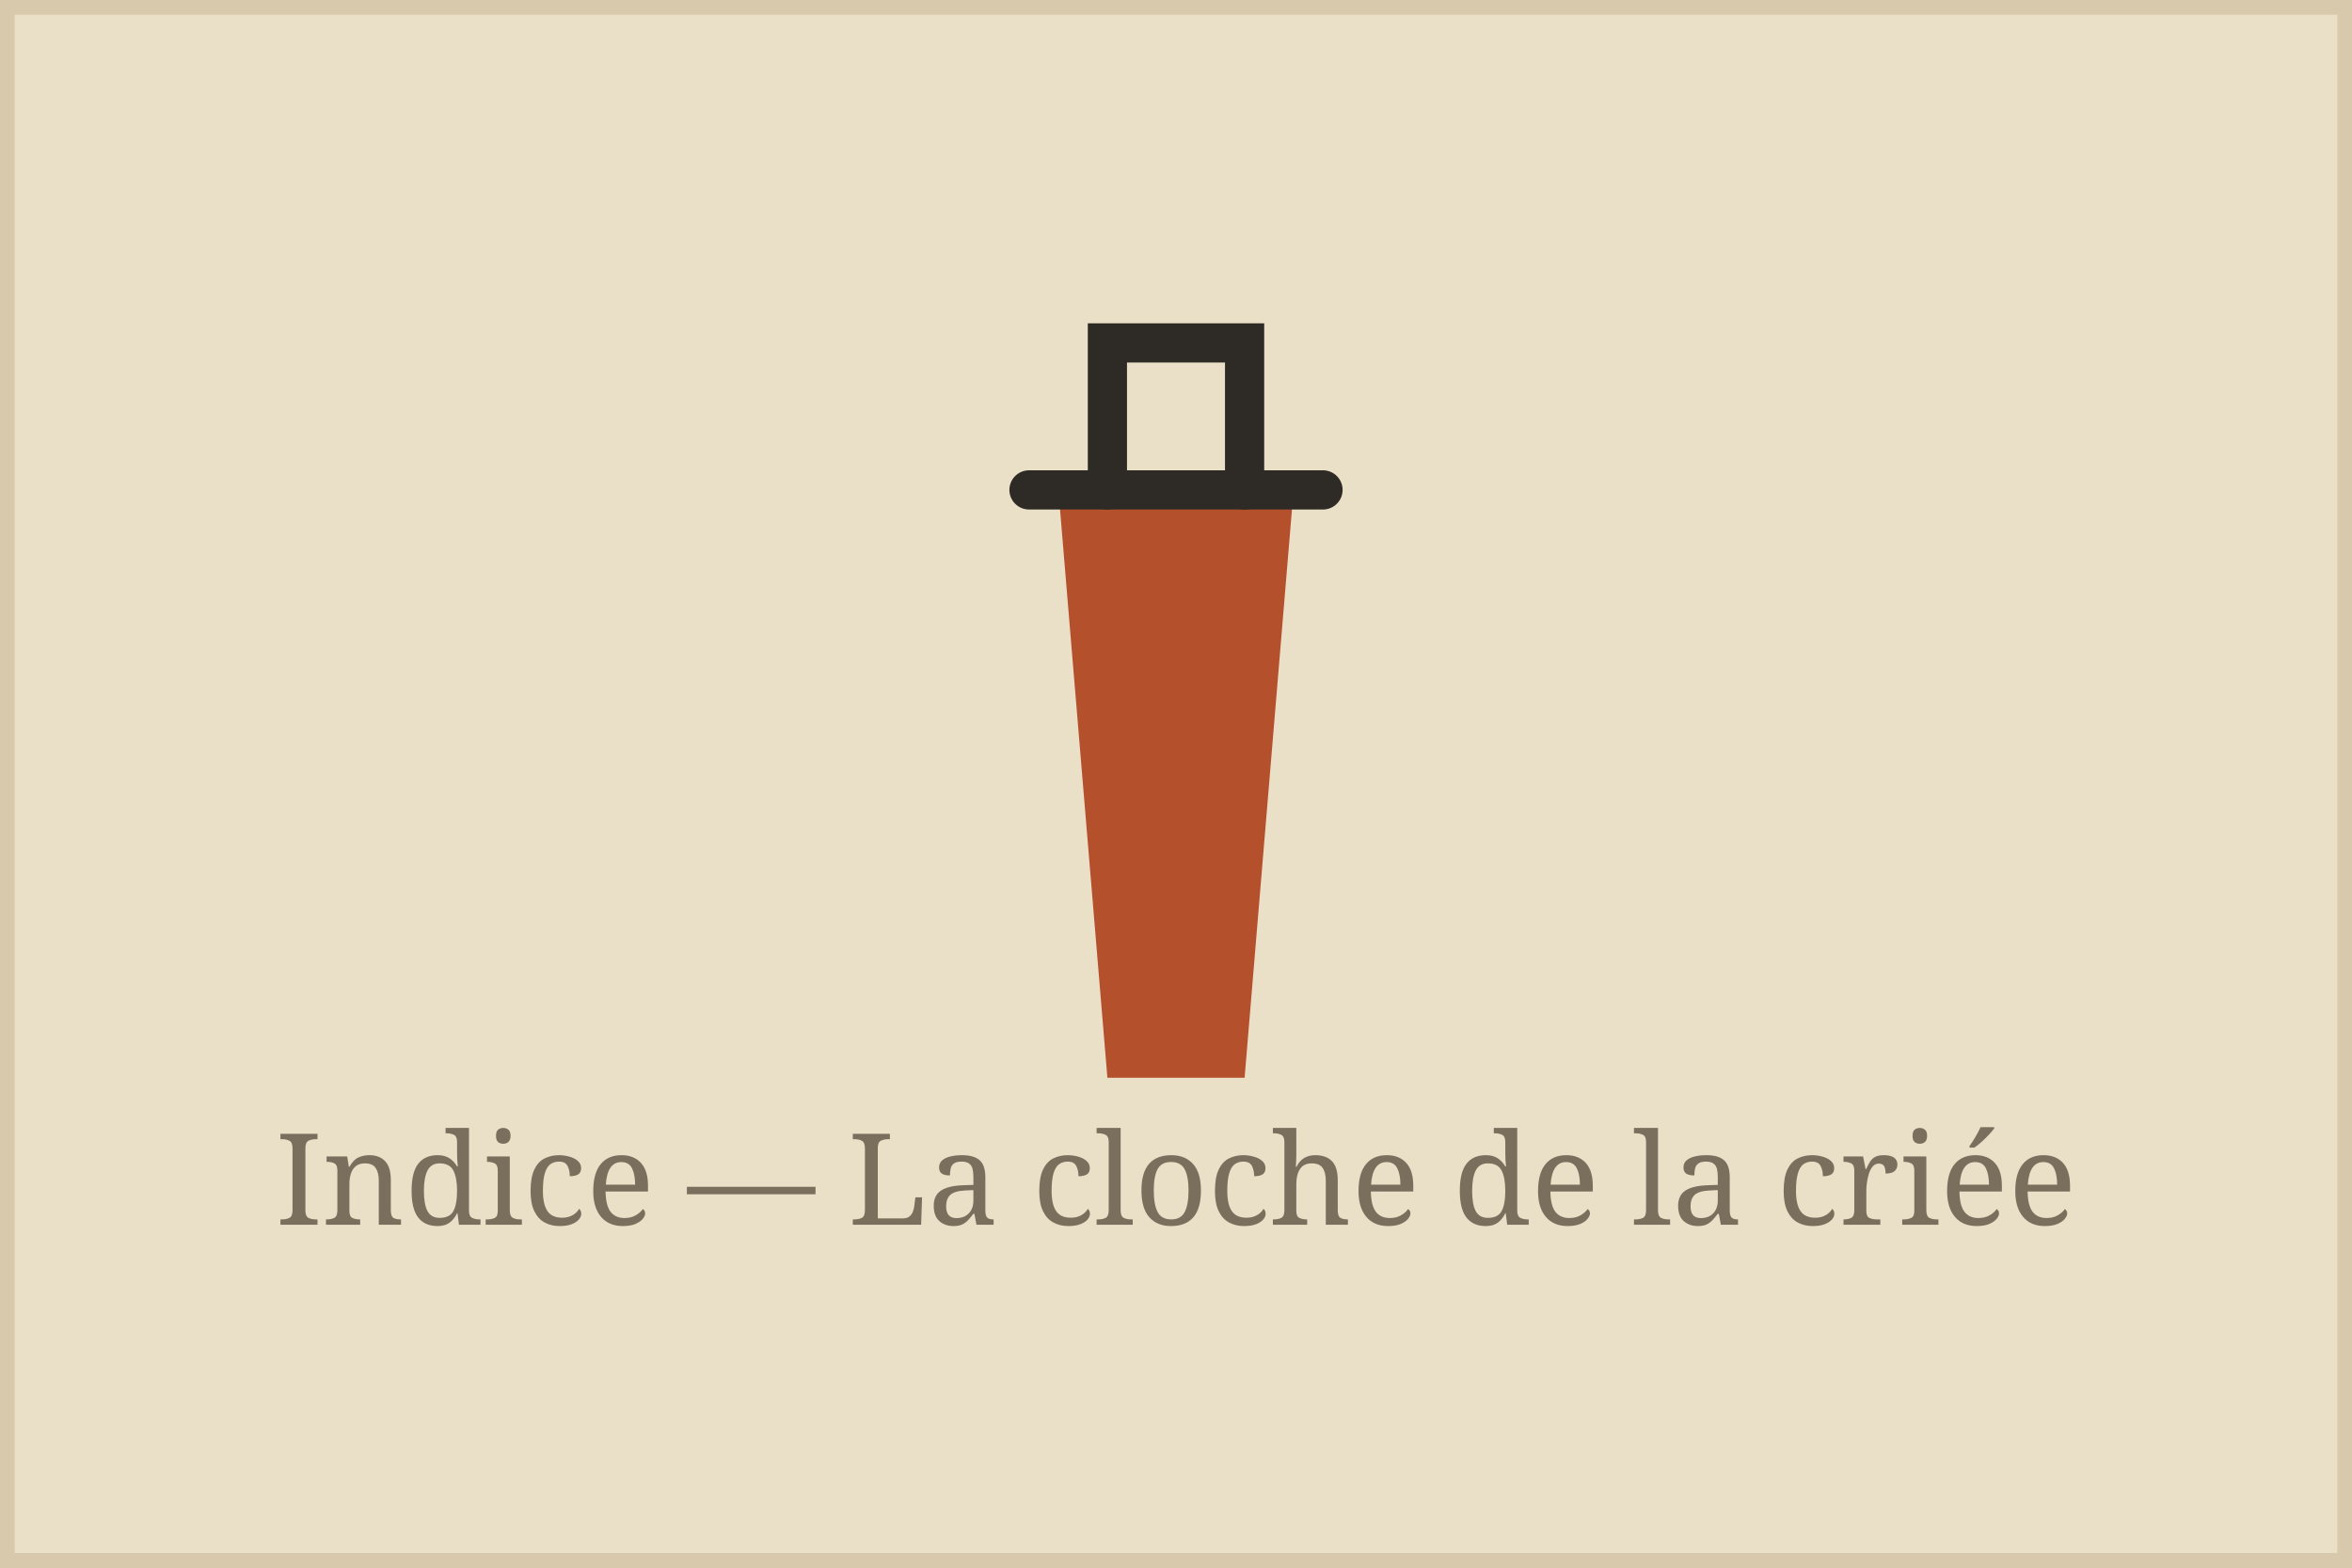
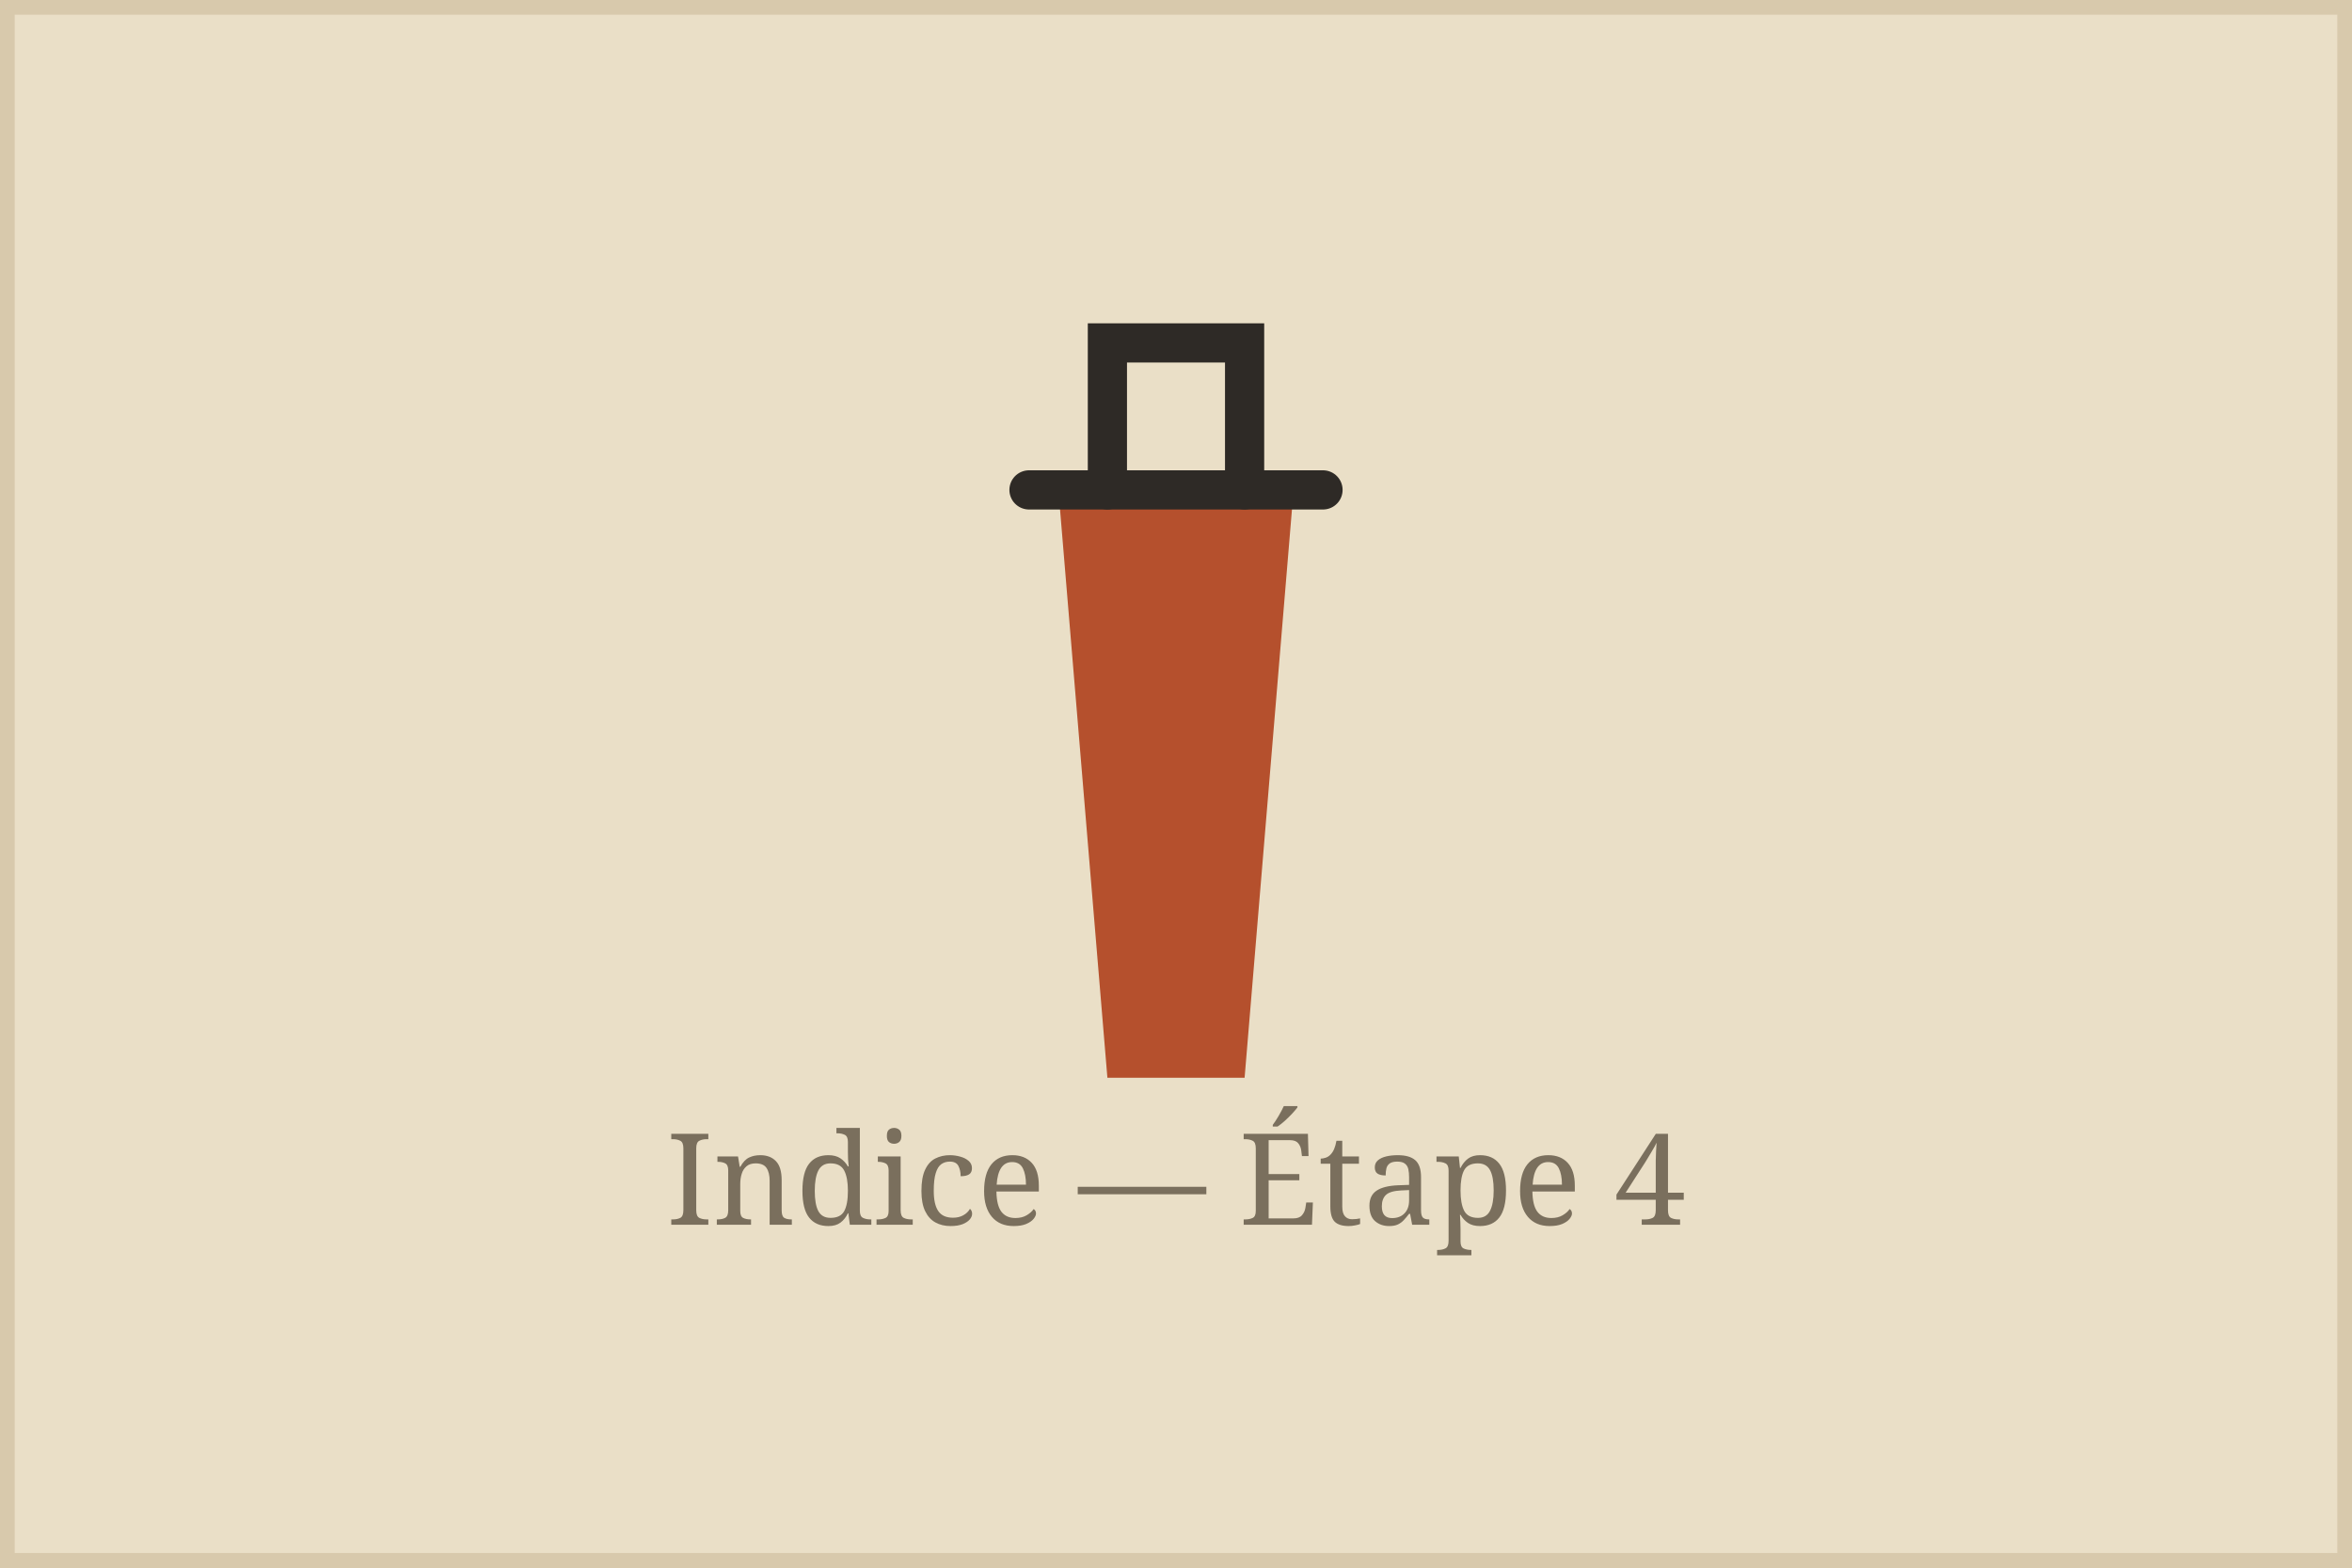
<svg xmlns="http://www.w3.org/2000/svg" viewBox="0 0 480 320">
  <rect width="480" height="320" fill="#EADFC7" />
  <rect x="0" y="0" width="480" height="320" fill="none" stroke="#D8C9AC" stroke-width="6" />
  <g transform="translate(240,160)" fill="none" stroke="#2E2A26" stroke-width="8" stroke-linecap="round">
    <path d="M-14,60 L-24,-60 L24,-60 L14,60 Z" fill="#B5502D" stroke="none" />
    <path d="M-30,-60 L30,-60" />
    <path d="M-14,-60 L-14,-90 L14,-90 L14,-60" />
  </g>
-   <text x="240" y="250" text-anchor="middle" font-family="Georgia, serif" font-size="26" fill="#7A6F5D">Indice — La cloche de la criée</text>
+   <text x="240" y="250" text-anchor="middle" font-family="Georgia, serif" font-size="26" fill="#7A6F5D">Indice — Étape 4</text>
</svg>
